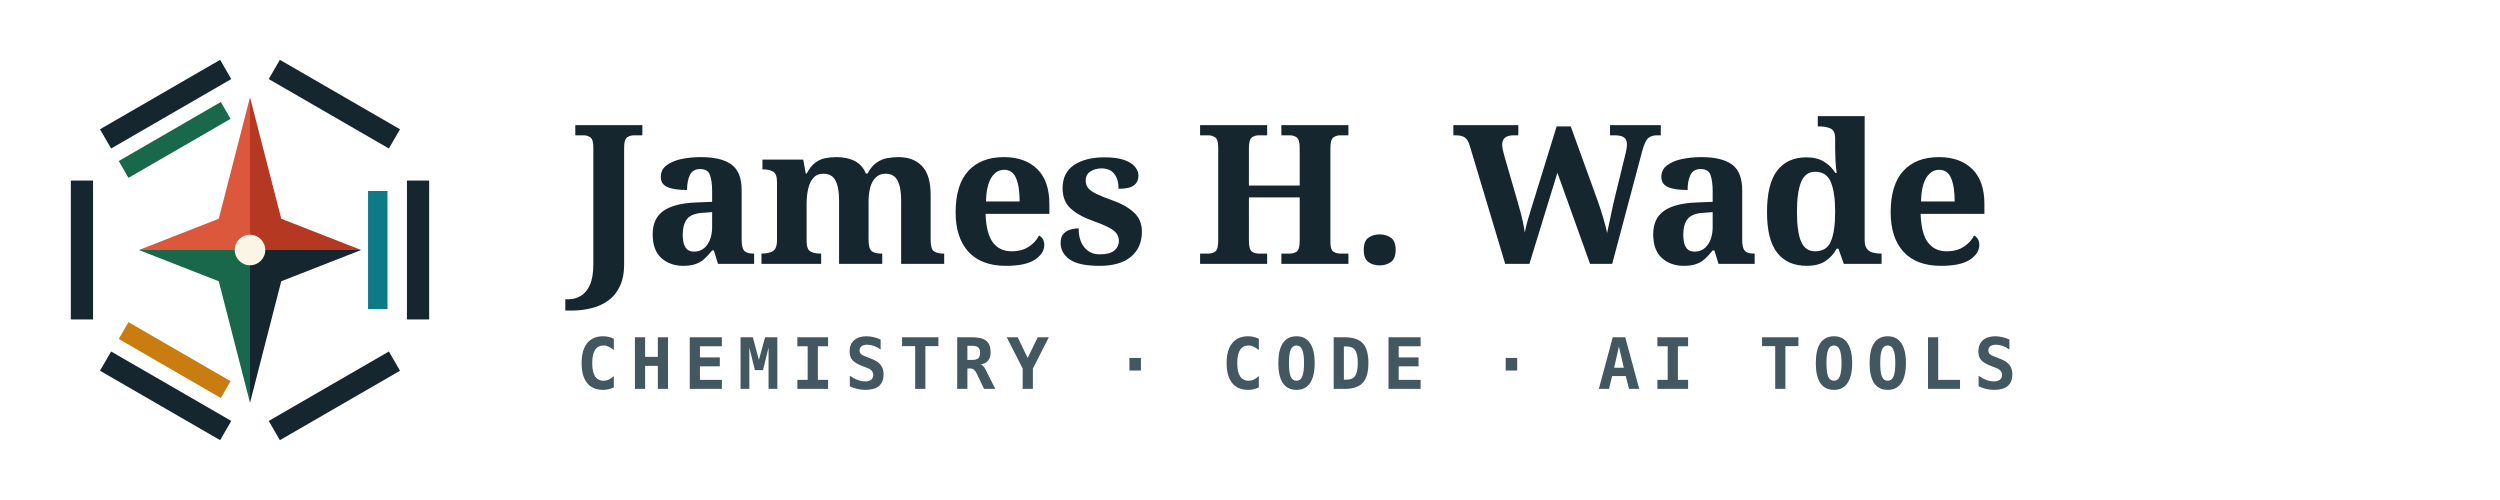
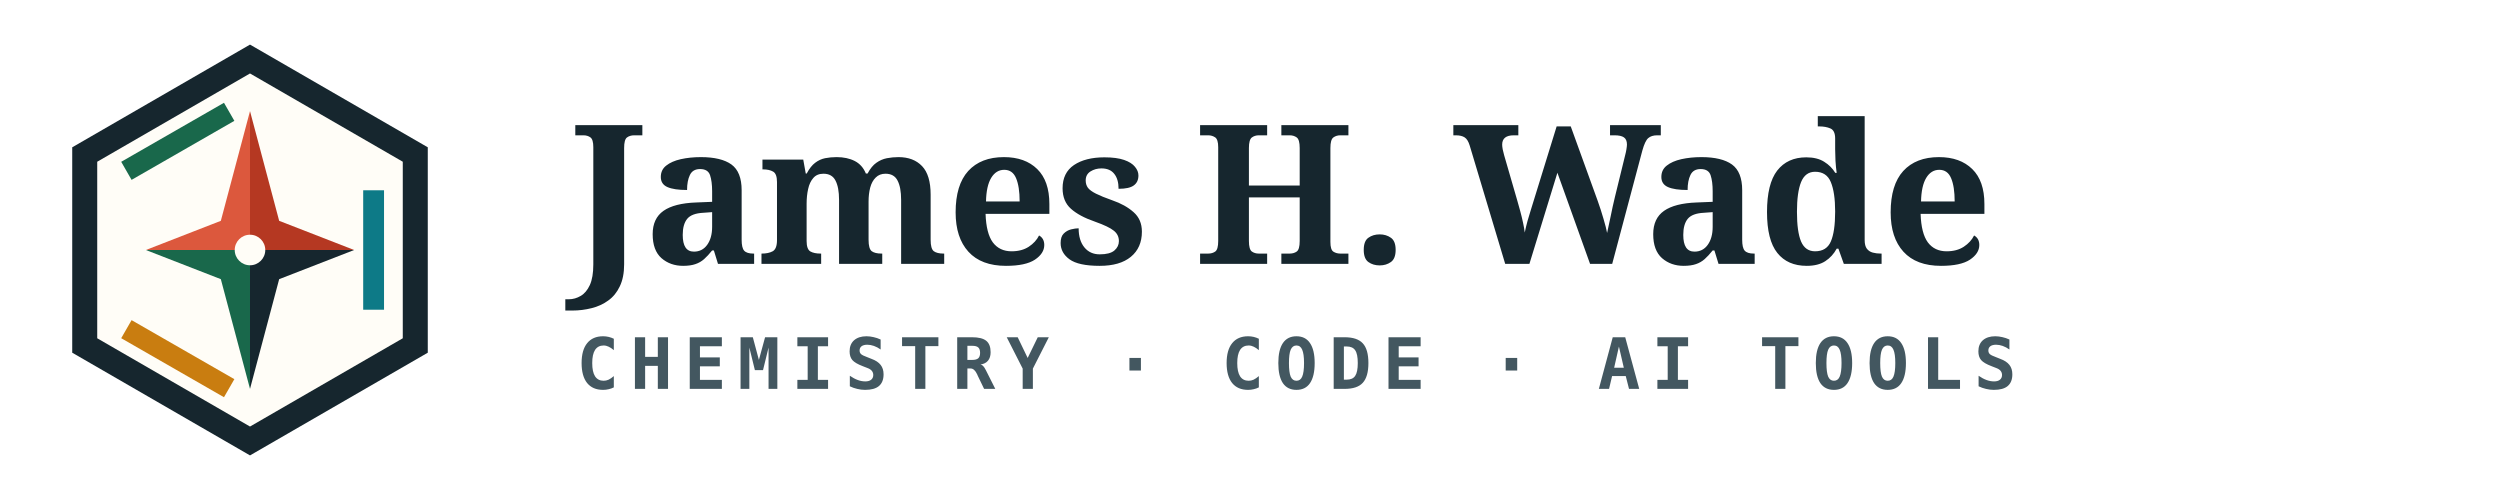
<svg xmlns="http://www.w3.org/2000/svg" viewBox="0 0 360 72" width="360" height="72" fill="none" role="img" aria-label="James H Wade horizontal brand lockup (light)">
  <g transform="translate(4, 4)">
-     <g stroke="#16262E" stroke-width="3.2" stroke-linecap="butt">
-       <line x1="35.5" y1="6" x2="52.8" y2="16" />
-       <line x1="56.2" y1="22" x2="56.2" y2="42" />
-       <line x1="52.8" y1="48" x2="35.5" y2="58" />
-       <line x1="28.5" y1="58" x2="11.2" y2="48" />
-       <line x1="7.8" y1="42" x2="7.8" y2="22" />
-       <line x1="11.2" y1="16" x2="28.5" y2="6" />
-     </g>
-     <line x1="13.8" y1="20.4" x2="28.5" y2="11.9" stroke="#19684B" stroke-width="2.8" />
-     <line x1="50.4" y1="23.5" x2="50.4" y2="40.5" stroke="#0D7A87" stroke-width="2.8" />
-     <line x1="28.5" y1="52.1" x2="13.8" y2="43.6" stroke="#C97D10" stroke-width="2.8" />
-     <polygon points="32,10 32,32 16,32 27.5,27.5" fill="#DC583D" />
-     <polygon points="32,10 36.5,27.5 48,32 32,32" fill="#B53822" />
-     <polygon points="32,54 27.5,36.5 16,32 32,32" fill="#19684B" />
-     <polygon points="32,54 32,32 48,32 36.5,36.5" fill="#16262E" />
-     <circle cx="32" cy="32" r="2.2" fill="#FBF5E6" />
+     <polygon points="32,4.5 55.8,18.25 55.8,45.75 32,59.5 8.2,45.75 8.2,18.25" fill="#FFFDF7" stroke="#16262E" stroke-width="3.6" stroke-linejoin="miter" />
+     <line x1="14.2" y1="20.6" x2="29" y2="12.1" stroke="#19684B" stroke-width="3" />
+     <line x1="49.8" y1="23.4" x2="49.8" y2="40.6" stroke="#0D7A87" stroke-width="3" />
+     <line x1="29" y1="51.9" x2="14.2" y2="43.4" stroke="#C97D10" stroke-width="3" />
+     <polygon points="32,12 32,32 17,32 27.8,27.8" fill="#DC583D" />
+     <polygon points="32,12 36.2,27.8 47,32 32,32" fill="#B53822" />
+     <polygon points="32,52 27.8,36.2 17,32 32,32" fill="#19684B" />
+     <polygon points="32,52 32,32 47,32 36.2,36.2" fill="#16262E" />
+     <circle cx="32" cy="32" r="2.2" fill="#FFFDF7" />
  </g>
  <text x="82" y="38" fill="#16262E" font-family="Newsreader, Georgia, serif" font-size="28" font-weight="700" letter-spacing="-0.4">James H. Wade</text>
  <text x="83" y="56" fill="#435760" font-family="'JetBrains Mono', ui-monospace, monospace" font-size="10.2" font-weight="600" letter-spacing="1.6">CHEMISTRY · CODE · AI TOOLS</text>
</svg>
